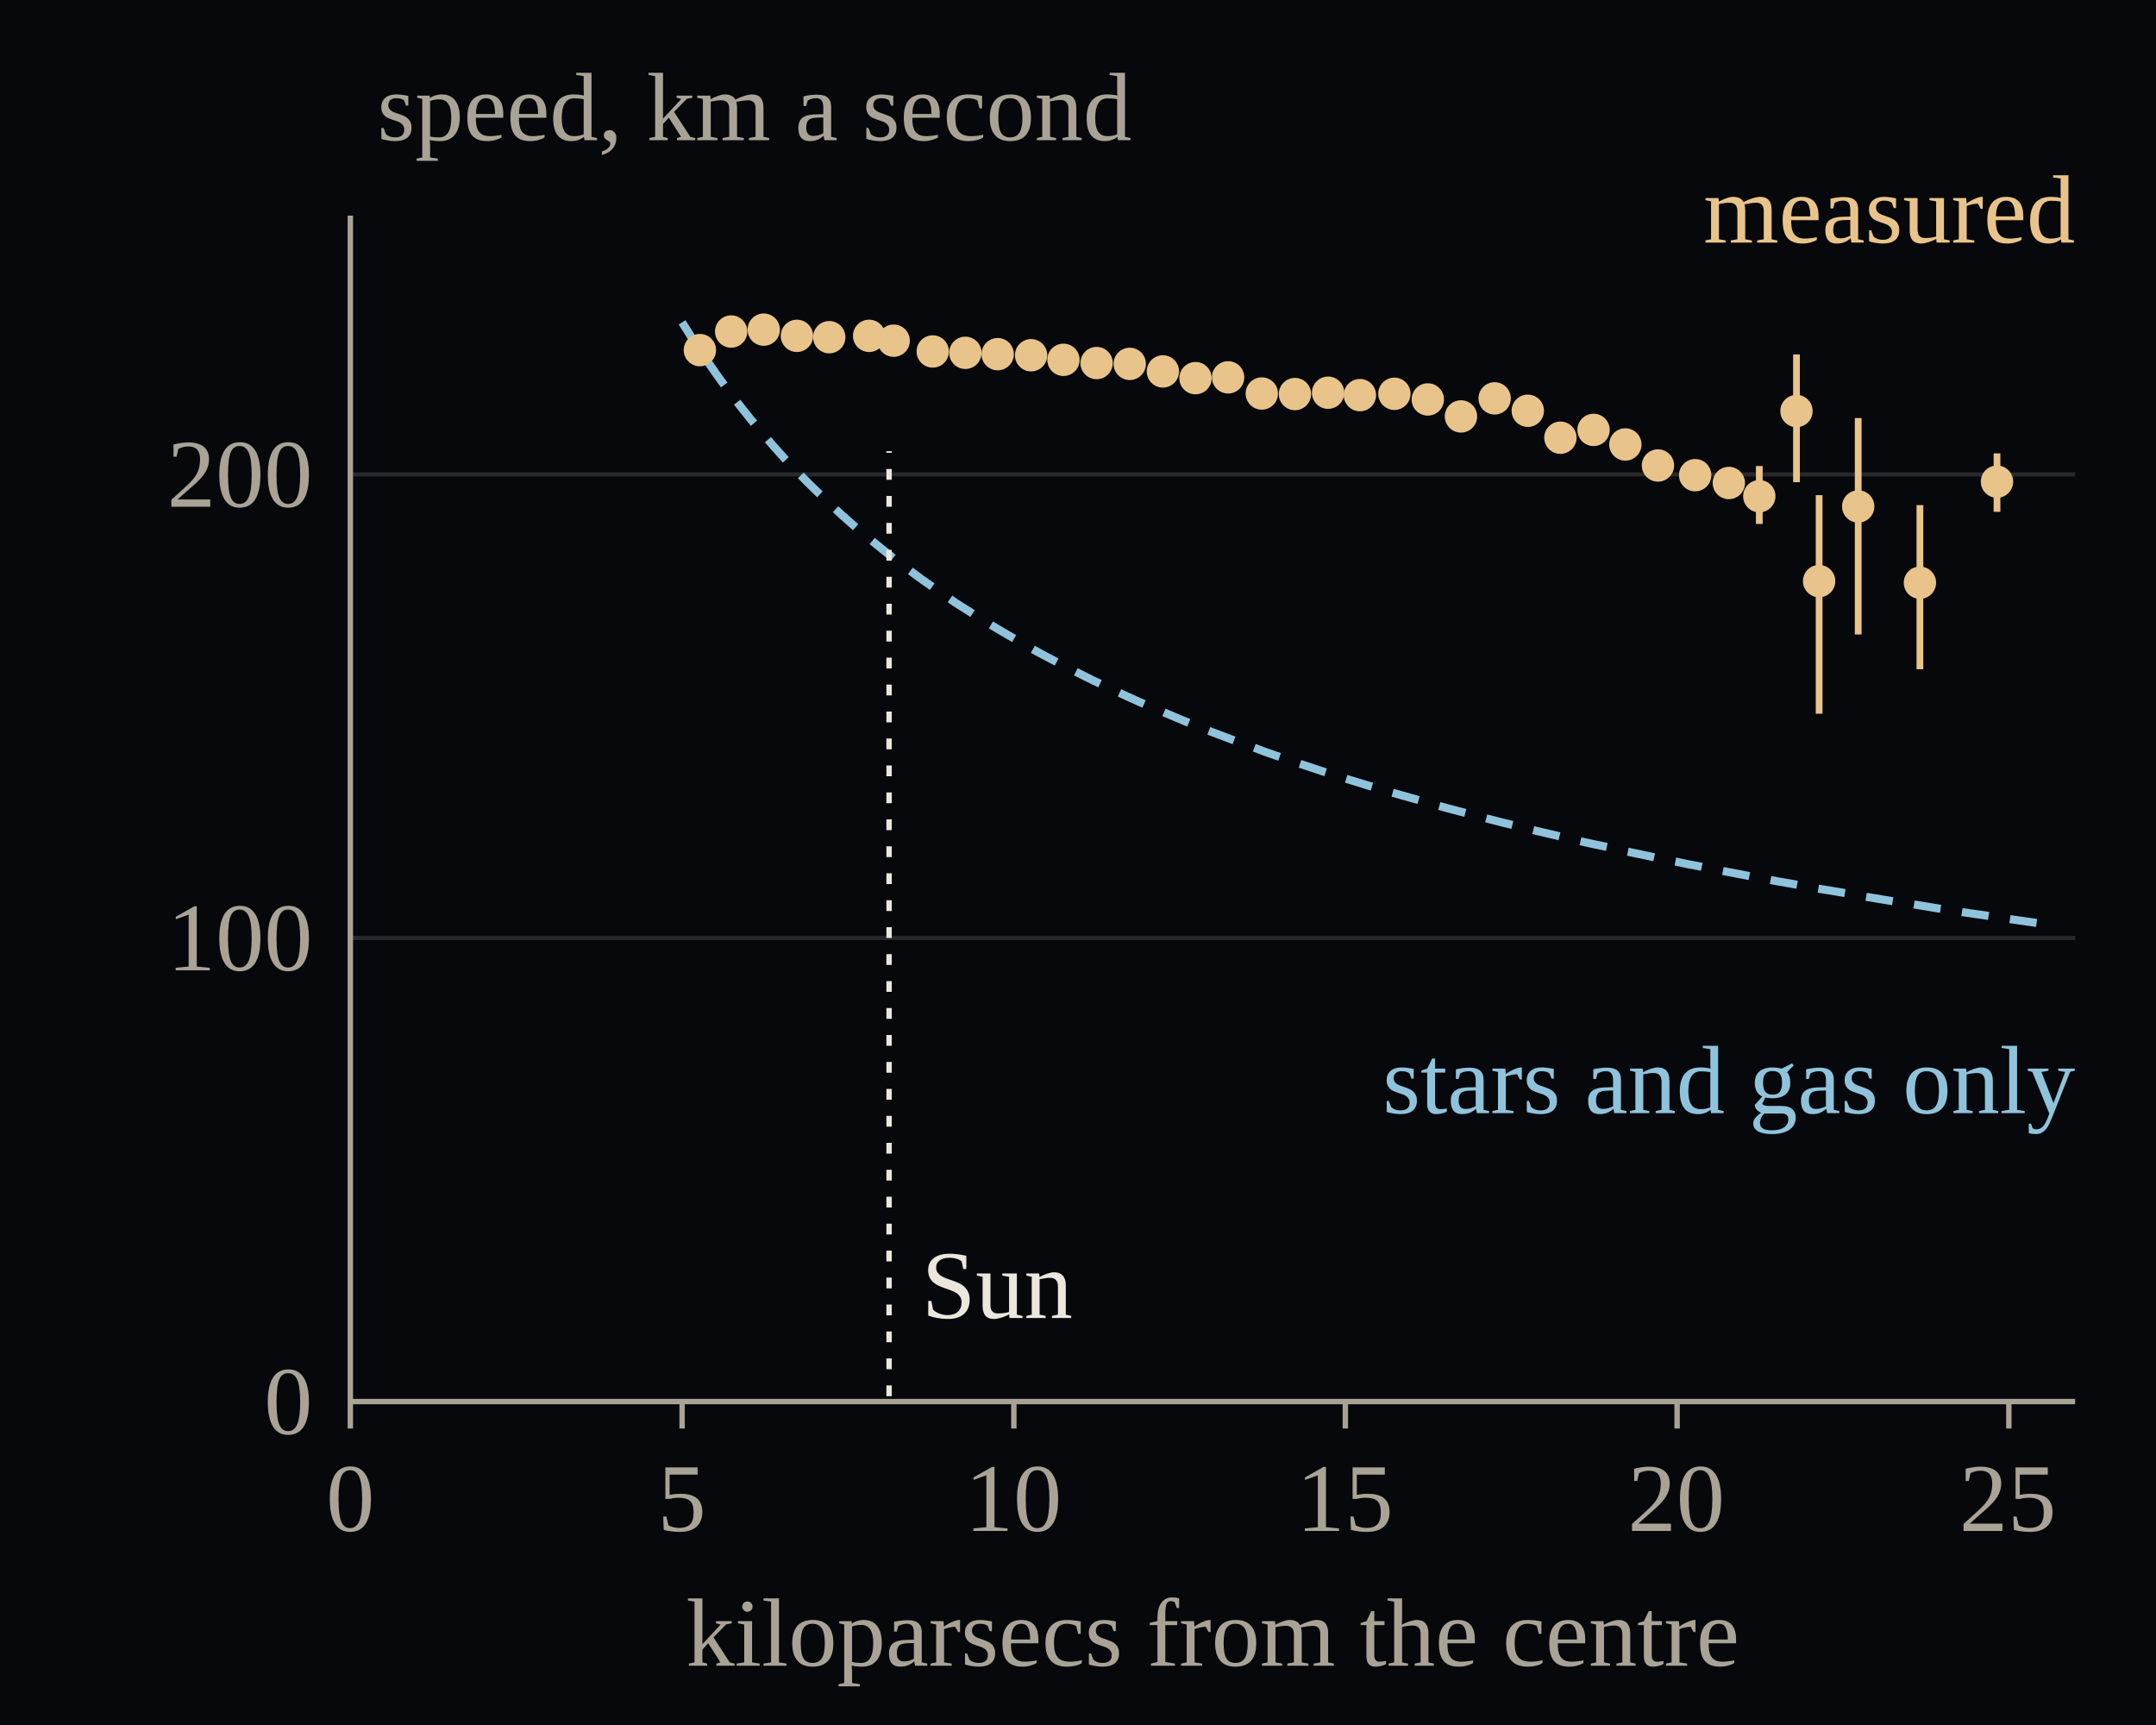
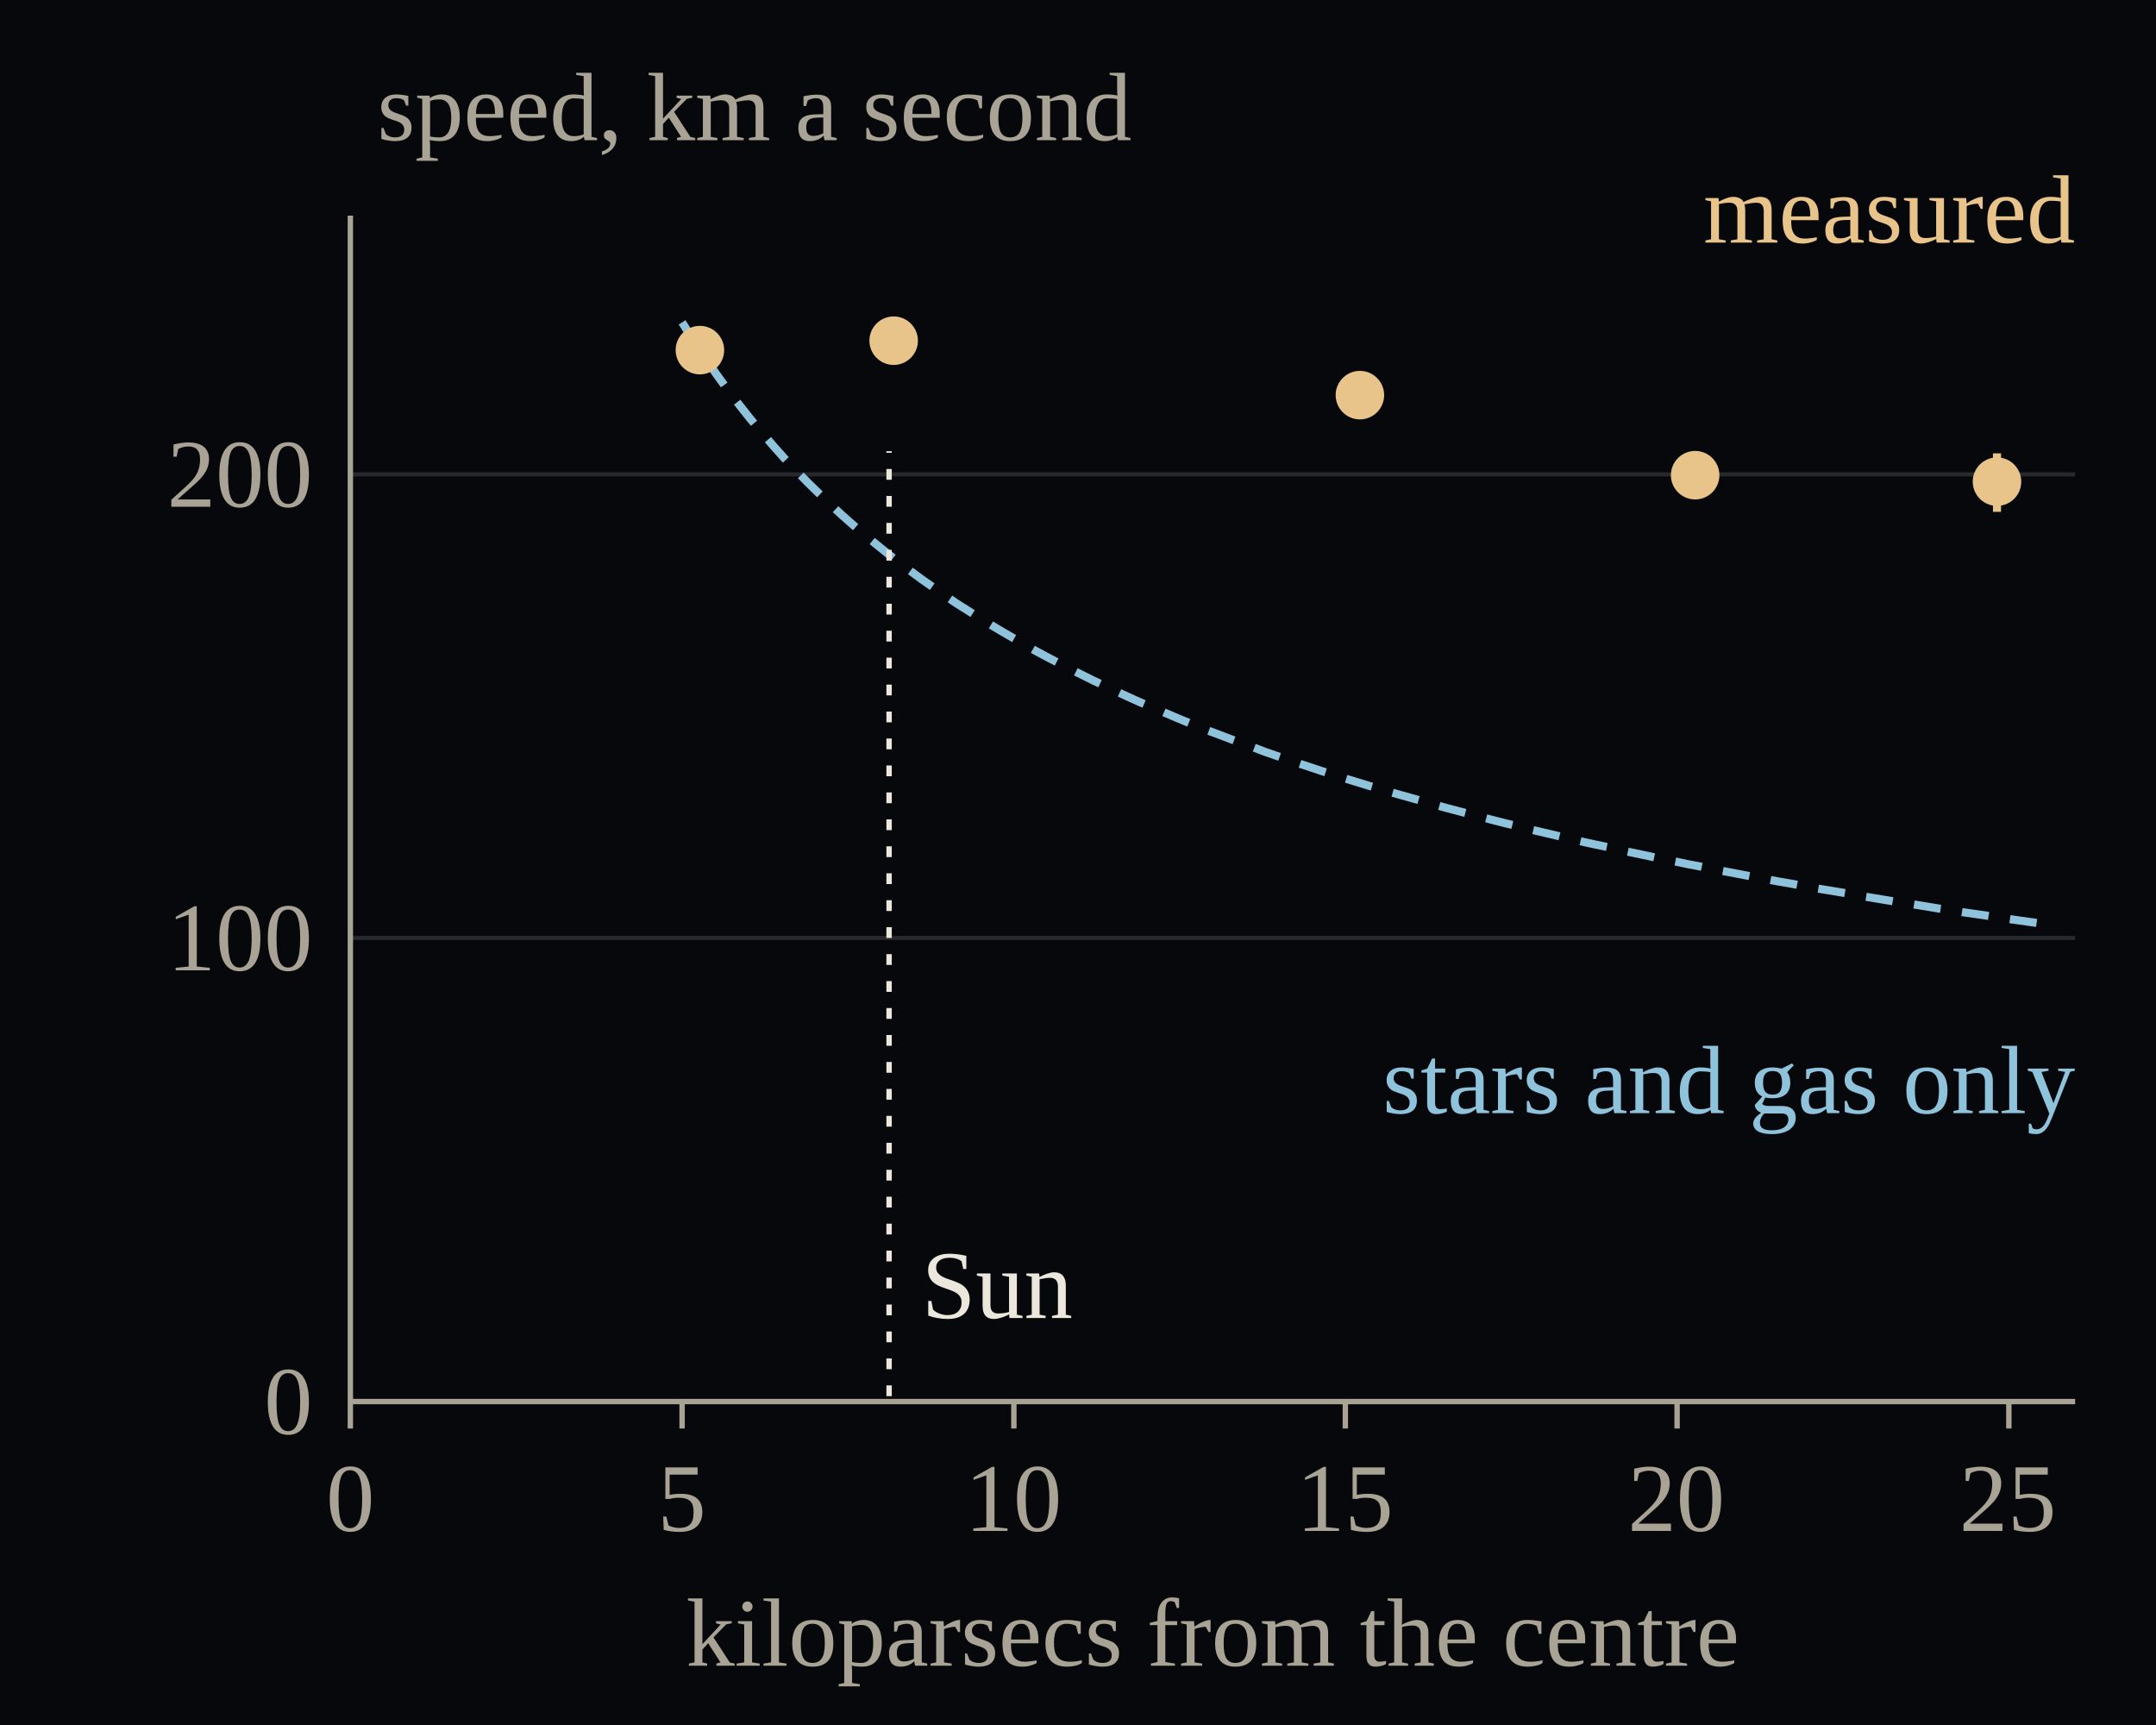
<svg xmlns="http://www.w3.org/2000/svg" viewBox="0 0 800 640" width="800" height="640" font-family="Georgia, 'Times New Roman', serif" style="font-variant-numeric: lining-nums">
  <rect width="800" height="640" fill="#07080c" />
  <defs>
    <marker id="mw-g" viewBox="0 0 10 10" refX="8" refY="5" markerWidth="5" markerHeight="5" orient="auto-start-reverse">
      <path d="M0,0 L10,5 L0,10 z" fill="#e9c48a" />
    </marker>
    <marker id="mw-b" viewBox="0 0 10 10" refX="8" refY="5" markerWidth="5" markerHeight="5" orient="auto-start-reverse">
      <path d="M0,0 L10,5 L0,10 z" fill="#8fc3dc" />
    </marker>
    <marker id="mw-w" viewBox="0 0 10 10" refX="8" refY="5" markerWidth="5" markerHeight="5" orient="auto-start-reverse">
      <path d="M0,0 L10,5 L0,10 z" fill="#a9a396" />
    </marker>
    <marker id="mw-r" viewBox="0 0 10 10" refX="8" refY="5" markerWidth="5" markerHeight="5" orient="auto-start-reverse">
      <path d="M0,0 L10,5 L0,10 z" fill="#d98a6a" />
    </marker>
    <marker id="mw-c" viewBox="0 0 10 10" refX="8" refY="5" markerWidth="5" markerHeight="5" orient="auto-start-reverse">
      <path d="M0,0 L10,5 L0,10 z" fill="#ece7dc" />
    </marker>
  </defs>
  <line x1="130.0" y1="348.0" x2="770.0" y2="348.0" stroke="#ece7dc" stroke-width="1.5" stroke-opacity=".15" />
  <line x1="130.0" y1="176.0" x2="770.0" y2="176.0" stroke="#ece7dc" stroke-width="1.5" stroke-opacity=".15" />
  <line x1="130.0" y1="520.0" x2="770.0" y2="520.0" stroke="#a9a396" stroke-width="2" />
  <line x1="130.0" y1="520.0" x2="130.0" y2="80.0" stroke="#a9a396" stroke-width="2" />
  <text x="116" y="532" font-size="36" fill="#a9a396" text-anchor="end" stroke="#07080c" stroke-width="8" paint-order="stroke">0</text>
  <text x="116" y="360" font-size="36" fill="#a9a396" text-anchor="end" stroke="#07080c" stroke-width="8" paint-order="stroke">100</text>
  <text x="116" y="188" font-size="36" fill="#a9a396" text-anchor="end" stroke="#07080c" stroke-width="8" paint-order="stroke">200</text>
  <line x1="130.0" y1="520.0" x2="130.0" y2="530.0" stroke="#a9a396" stroke-width="2" />
  <text x="130" y="568" font-size="36" fill="#a9a396" text-anchor="middle" stroke="#07080c" stroke-width="8" paint-order="stroke">0</text>
  <line x1="253.1" y1="520.0" x2="253.1" y2="530.0" stroke="#a9a396" stroke-width="2" />
  <text x="253" y="568" font-size="36" fill="#a9a396" text-anchor="middle" stroke="#07080c" stroke-width="8" paint-order="stroke">5</text>
  <line x1="376.2" y1="520.0" x2="376.2" y2="530.0" stroke="#a9a396" stroke-width="2" />
  <text x="376" y="568" font-size="36" fill="#a9a396" text-anchor="middle" stroke="#07080c" stroke-width="8" paint-order="stroke">10</text>
  <line x1="499.2" y1="520.0" x2="499.2" y2="530.0" stroke="#a9a396" stroke-width="2" />
  <text x="499" y="568" font-size="36" fill="#a9a396" text-anchor="middle" stroke="#07080c" stroke-width="8" paint-order="stroke">15</text>
  <line x1="622.3" y1="520.0" x2="622.3" y2="530.0" stroke="#a9a396" stroke-width="2" />
  <text x="622" y="568" font-size="36" fill="#a9a396" text-anchor="middle" stroke="#07080c" stroke-width="8" paint-order="stroke">20</text>
  <line x1="745.4" y1="520.0" x2="745.4" y2="530.0" stroke="#a9a396" stroke-width="2" />
  <text x="745" y="568" font-size="36" fill="#a9a396" text-anchor="middle" stroke="#07080c" stroke-width="8" paint-order="stroke">25</text>
  <text x="450" y="618" font-size="36" fill="#a9a396" text-anchor="middle" stroke="#07080c" stroke-width="8" paint-order="stroke">kiloparsecs from the centre</text>
  <text x="140" y="52" font-size="36" fill="#a9a396" text-anchor="start" stroke="#07080c" stroke-width="8" paint-order="stroke">speed, km a second</text>
  <polyline points="253.1,119.6 257.3,126.3 261.6,132.7 265.8,138.8 270.0,144.6 274.3,150.2 278.5,155.5 282.8,160.6 287.0,165.5 291.2,170.2 295.5,174.7 299.7,179.0 304.0,183.2 308.2,187.2 312.4,191.1 316.7,194.9 320.9,198.5 325.2,202.0 329.4,205.4 333.6,208.7 337.9,211.9 342.1,215.0 346.4,218.0 350.6,220.9 354.8,223.8 359.1,226.5 363.3,229.2 367.6,231.8 371.8,234.3 376.1,236.8 380.3,239.2 384.5,241.6 388.8,243.9 393.0,246.1 397.3,248.3 401.5,250.4 405.7,252.5 410.0,254.5 414.2,256.5 418.5,258.5 422.7,260.4 426.9,262.2 431.2,264.0 435.4,265.8 439.7,267.6 443.9,269.3 448.1,271.0 452.4,272.6 456.6,274.2 460.9,275.8 465.1,277.3 469.3,278.9 473.6,280.4 477.8,281.8 482.1,283.3 486.3,284.7 490.5,286.1 494.8,287.4 499.0,288.8 503.3,290.1 507.5,291.4 511.7,292.6 516.0,293.9 520.2,295.1 524.5,296.3 528.7,297.5 532.9,298.7 537.2,299.9 541.4,301.0 545.7,302.1 549.9,303.2 554.1,304.3 558.4,305.4 562.6,306.4 566.9,307.5 571.1,308.5 575.4,309.5 579.6,310.5 583.8,311.5 588.1,312.5 592.3,313.4 596.6,314.3 600.8,315.3 605.0,316.2 609.3,317.1 613.5,318.0 617.8,318.9 622.0,319.7 626.2,320.6 630.5,321.4 634.7,322.3 639.0,323.1 643.2,323.9 647.4,324.7 651.7,325.5 655.9,326.3 660.2,327.1 664.4,327.8 668.6,328.6 672.9,329.4 677.1,330.1 681.4,330.8 685.6,331.5 689.8,332.3 694.1,333.0 698.3,333.7 702.6,334.4 706.8,335.0 711.0,335.7 715.3,336.4 719.5,337.1 723.8,337.7 728.0,338.4 732.2,339.0 736.5,339.6 740.7,340.3 745.0,340.9 749.2,341.5 753.5,342.1 757.7,342.7" fill="none" stroke="#8fc3dc" stroke-width="3" stroke-dasharray="10 8" />
-   <line x1="259.7" y1="133.1" x2="259.7" y2="126.6" stroke="#e9c48a" stroke-width="2.5" />
-   <circle cx="259.7" cy="129.9" r="6" fill="#e9c48a" />
-   <line x1="271.3" y1="125.5" x2="271.3" y2="120.7" stroke="#e9c48a" stroke-width="2.5" />
-   <circle cx="271.3" cy="123.0" r="6" fill="#e9c48a" />
-   <line x1="283.4" y1="125.3" x2="283.4" y2="120.4" stroke="#e9c48a" stroke-width="2.5" />
-   <circle cx="283.4" cy="122.3" r="6" fill="#e9c48a" />
-   <line x1="295.7" y1="127.1" x2="295.7" y2="122.3" stroke="#e9c48a" stroke-width="2.5" />
-   <circle cx="295.7" cy="124.6" r="6" fill="#e9c48a" />
-   <line x1="307.7" y1="127.4" x2="307.7" y2="123.2" stroke="#e9c48a" stroke-width="2.5" />
-   <circle cx="307.7" cy="125.1" r="6" fill="#e9c48a" />
-   <line x1="322.5" y1="126.1" x2="322.5" y2="123.0" stroke="#e9c48a" stroke-width="2.5" />
-   <circle cx="322.5" cy="124.6" r="6" fill="#e9c48a" />
-   <line x1="331.6" y1="127.7" x2="331.6" y2="125.2" stroke="#e9c48a" stroke-width="2.5" />
-   <circle cx="331.6" cy="126.4" r="6" fill="#e9c48a" />
-   <line x1="346.1" y1="132.3" x2="346.1" y2="128.8" stroke="#e9c48a" stroke-width="2.5" />
-   <circle cx="346.1" cy="130.4" r="6" fill="#e9c48a" />
-   <line x1="358.2" y1="132.2" x2="358.2" y2="129.9" stroke="#e9c48a" stroke-width="2.5" />
-   <circle cx="358.2" cy="130.9" r="6" fill="#e9c48a" />
-   <line x1="370.2" y1="132.1" x2="370.2" y2="130.5" stroke="#e9c48a" stroke-width="2.5" />
-   <circle cx="370.2" cy="131.4" r="6" fill="#e9c48a" />
-   <line x1="382.6" y1="132.6" x2="382.6" y2="131.1" stroke="#e9c48a" stroke-width="2.5" />
-   <circle cx="382.6" cy="131.8" r="6" fill="#e9c48a" />
-   <line x1="394.6" y1="134.1" x2="394.6" y2="132.8" stroke="#e9c48a" stroke-width="2.5" />
-   <circle cx="394.6" cy="133.5" r="6" fill="#e9c48a" />
-   <line x1="406.9" y1="135.3" x2="406.9" y2="133.8" stroke="#e9c48a" stroke-width="2.5" />
-   <circle cx="406.9" cy="134.7" r="6" fill="#e9c48a" />
-   <line x1="419.2" y1="135.6" x2="419.2" y2="134.3" stroke="#e9c48a" stroke-width="2.5" />
-   <circle cx="419.2" cy="135.0" r="6" fill="#e9c48a" />
-   <line x1="431.5" y1="138.6" x2="431.5" y2="137.1" stroke="#e9c48a" stroke-width="2.5" />
-   <circle cx="431.5" cy="137.8" r="6" fill="#e9c48a" />
-   <line x1="443.6" y1="141.2" x2="443.6" y2="139.5" stroke="#e9c48a" stroke-width="2.5" />
-   <circle cx="443.6" cy="140.3" r="6" fill="#e9c48a" />
-   <line x1="455.7" y1="141.0" x2="455.7" y2="139.3" stroke="#e9c48a" stroke-width="2.5" />
-   <circle cx="455.7" cy="140.0" r="6" fill="#e9c48a" />
-   <line x1="468.2" y1="147.1" x2="468.2" y2="145.1" stroke="#e9c48a" stroke-width="2.5" />
-   <circle cx="468.2" cy="146.0" r="6" fill="#e9c48a" />
-   <line x1="480.5" y1="147.6" x2="480.5" y2="145.1" stroke="#e9c48a" stroke-width="2.5" />
-   <circle cx="480.5" cy="146.2" r="6" fill="#e9c48a" />
-   <line x1="492.8" y1="146.8" x2="492.8" y2="144.6" stroke="#e9c48a" stroke-width="2.5" />
-   <circle cx="492.8" cy="145.7" r="6" fill="#e9c48a" />
-   <line x1="504.6" y1="148.5" x2="504.6" y2="145.3" stroke="#e9c48a" stroke-width="2.5" />
-   <circle cx="504.6" cy="146.6" r="6" fill="#e9c48a" />
-   <line x1="517.4" y1="147.6" x2="517.4" y2="144.3" stroke="#e9c48a" stroke-width="2.5" />
-   <circle cx="517.4" cy="146.1" r="6" fill="#e9c48a" />
-   <line x1="529.8" y1="150.3" x2="529.8" y2="145.7" stroke="#e9c48a" stroke-width="2.5" />
-   <circle cx="529.8" cy="148.2" r="6" fill="#e9c48a" />
-   <line x1="542.1" y1="156.9" x2="542.1" y2="152.0" stroke="#e9c48a" stroke-width="2.5" />
-   <circle cx="542.1" cy="154.5" r="6" fill="#e9c48a" />
-   <line x1="554.6" y1="150.3" x2="554.6" y2="144.6" stroke="#e9c48a" stroke-width="2.5" />
-   <circle cx="554.6" cy="147.8" r="6" fill="#e9c48a" />
-   <line x1="566.9" y1="156.3" x2="566.9" y2="149.6" stroke="#e9c48a" stroke-width="2.5" />
-   <circle cx="566.9" cy="152.4" r="6" fill="#e9c48a" />
-   <line x1="579.0" y1="165.5" x2="579.0" y2="159.2" stroke="#e9c48a" stroke-width="2.5" />
-   <circle cx="579.0" cy="162.4" r="6" fill="#e9c48a" />
-   <line x1="591.3" y1="163.5" x2="591.3" y2="154.7" stroke="#e9c48a" stroke-width="2.5" />
-   <circle cx="591.3" cy="159.5" r="6" fill="#e9c48a" />
-   <line x1="603.1" y1="169.3" x2="603.1" y2="160.8" stroke="#e9c48a" stroke-width="2.5" />
-   <circle cx="603.1" cy="164.9" r="6" fill="#e9c48a" />
-   <line x1="615.2" y1="177.9" x2="615.2" y2="168.8" stroke="#e9c48a" stroke-width="2.5" />
-   <circle cx="615.2" cy="172.7" r="6" fill="#e9c48a" />
-   <line x1="629.0" y1="181.7" x2="629.0" y2="171.3" stroke="#e9c48a" stroke-width="2.5" />
-   <circle cx="629.0" cy="176.3" r="6" fill="#e9c48a" />
-   <line x1="641.5" y1="184.9" x2="641.5" y2="173.4" stroke="#e9c48a" stroke-width="2.5" />
-   <circle cx="641.5" cy="179.2" r="6" fill="#e9c48a" />
-   <line x1="652.8" y1="194.4" x2="652.8" y2="172.9" stroke="#e9c48a" stroke-width="2.5" />
-   <circle cx="652.8" cy="184.1" r="6" fill="#e9c48a" />
-   <line x1="666.6" y1="178.9" x2="666.6" y2="131.5" stroke="#e9c48a" stroke-width="2.5" />
-   <circle cx="666.6" cy="152.5" r="6" fill="#e9c48a" />
-   <line x1="675.0" y1="264.8" x2="675.0" y2="183.7" stroke="#e9c48a" stroke-width="2.5" />
-   <circle cx="675.0" cy="215.6" r="6" fill="#e9c48a" />
-   <line x1="689.5" y1="235.4" x2="689.5" y2="155.1" stroke="#e9c48a" stroke-width="2.5" />
-   <circle cx="689.5" cy="187.9" r="6" fill="#e9c48a" />
-   <line x1="712.4" y1="248.3" x2="712.4" y2="187.4" stroke="#e9c48a" stroke-width="2.5" />
-   <circle cx="712.4" cy="216.2" r="6" fill="#e9c48a" />
-   <line x1="741.0" y1="189.9" x2="741.0" y2="168.2" stroke="#e9c48a" stroke-width="2.5" />
-   <circle cx="741.0" cy="178.7" r="6" fill="#e9c48a" />
+   <line x1="259.7" y1="133.1" x2="259.7" y2="126.6" stroke="#e9c48a" stroke-width="3" />
+   <circle cx="259.7" cy="129.9" r="9" fill="#e9c48a" />
+   <line x1="331.6" y1="127.7" x2="331.6" y2="125.2" stroke="#e9c48a" stroke-width="3" />
+   <circle cx="331.6" cy="126.4" r="9" fill="#e9c48a" />
+   <line x1="504.6" y1="148.5" x2="504.6" y2="145.3" stroke="#e9c48a" stroke-width="3" />
+   <circle cx="504.6" cy="146.6" r="9" fill="#e9c48a" />
+   <line x1="629.0" y1="181.7" x2="629.0" y2="171.3" stroke="#e9c48a" stroke-width="3" />
+   <circle cx="629.0" cy="176.3" r="9" fill="#e9c48a" />
+   <line x1="741.0" y1="189.9" x2="741.0" y2="168.2" stroke="#e9c48a" stroke-width="3" />
+   <circle cx="741.0" cy="178.7" r="9" fill="#e9c48a" />
  <line x1="329.9" y1="518.0" x2="329.9" y2="167.4" stroke="#ece7dc" stroke-width="2" stroke-dasharray="4 6" />
  <text x="342" y="489" font-size="36" fill="#ece7dc" text-anchor="start" stroke="#07080c" stroke-width="8" paint-order="stroke">Sun</text>
  <text x="770" y="90" font-size="36" fill="#e9c48a" text-anchor="end" stroke="#07080c" stroke-width="8" paint-order="stroke">measured</text>
  <text x="770" y="413" font-size="36" fill="#8fc3dc" text-anchor="end" stroke="#07080c" stroke-width="8" paint-order="stroke">stars and gas only</text>
</svg>
